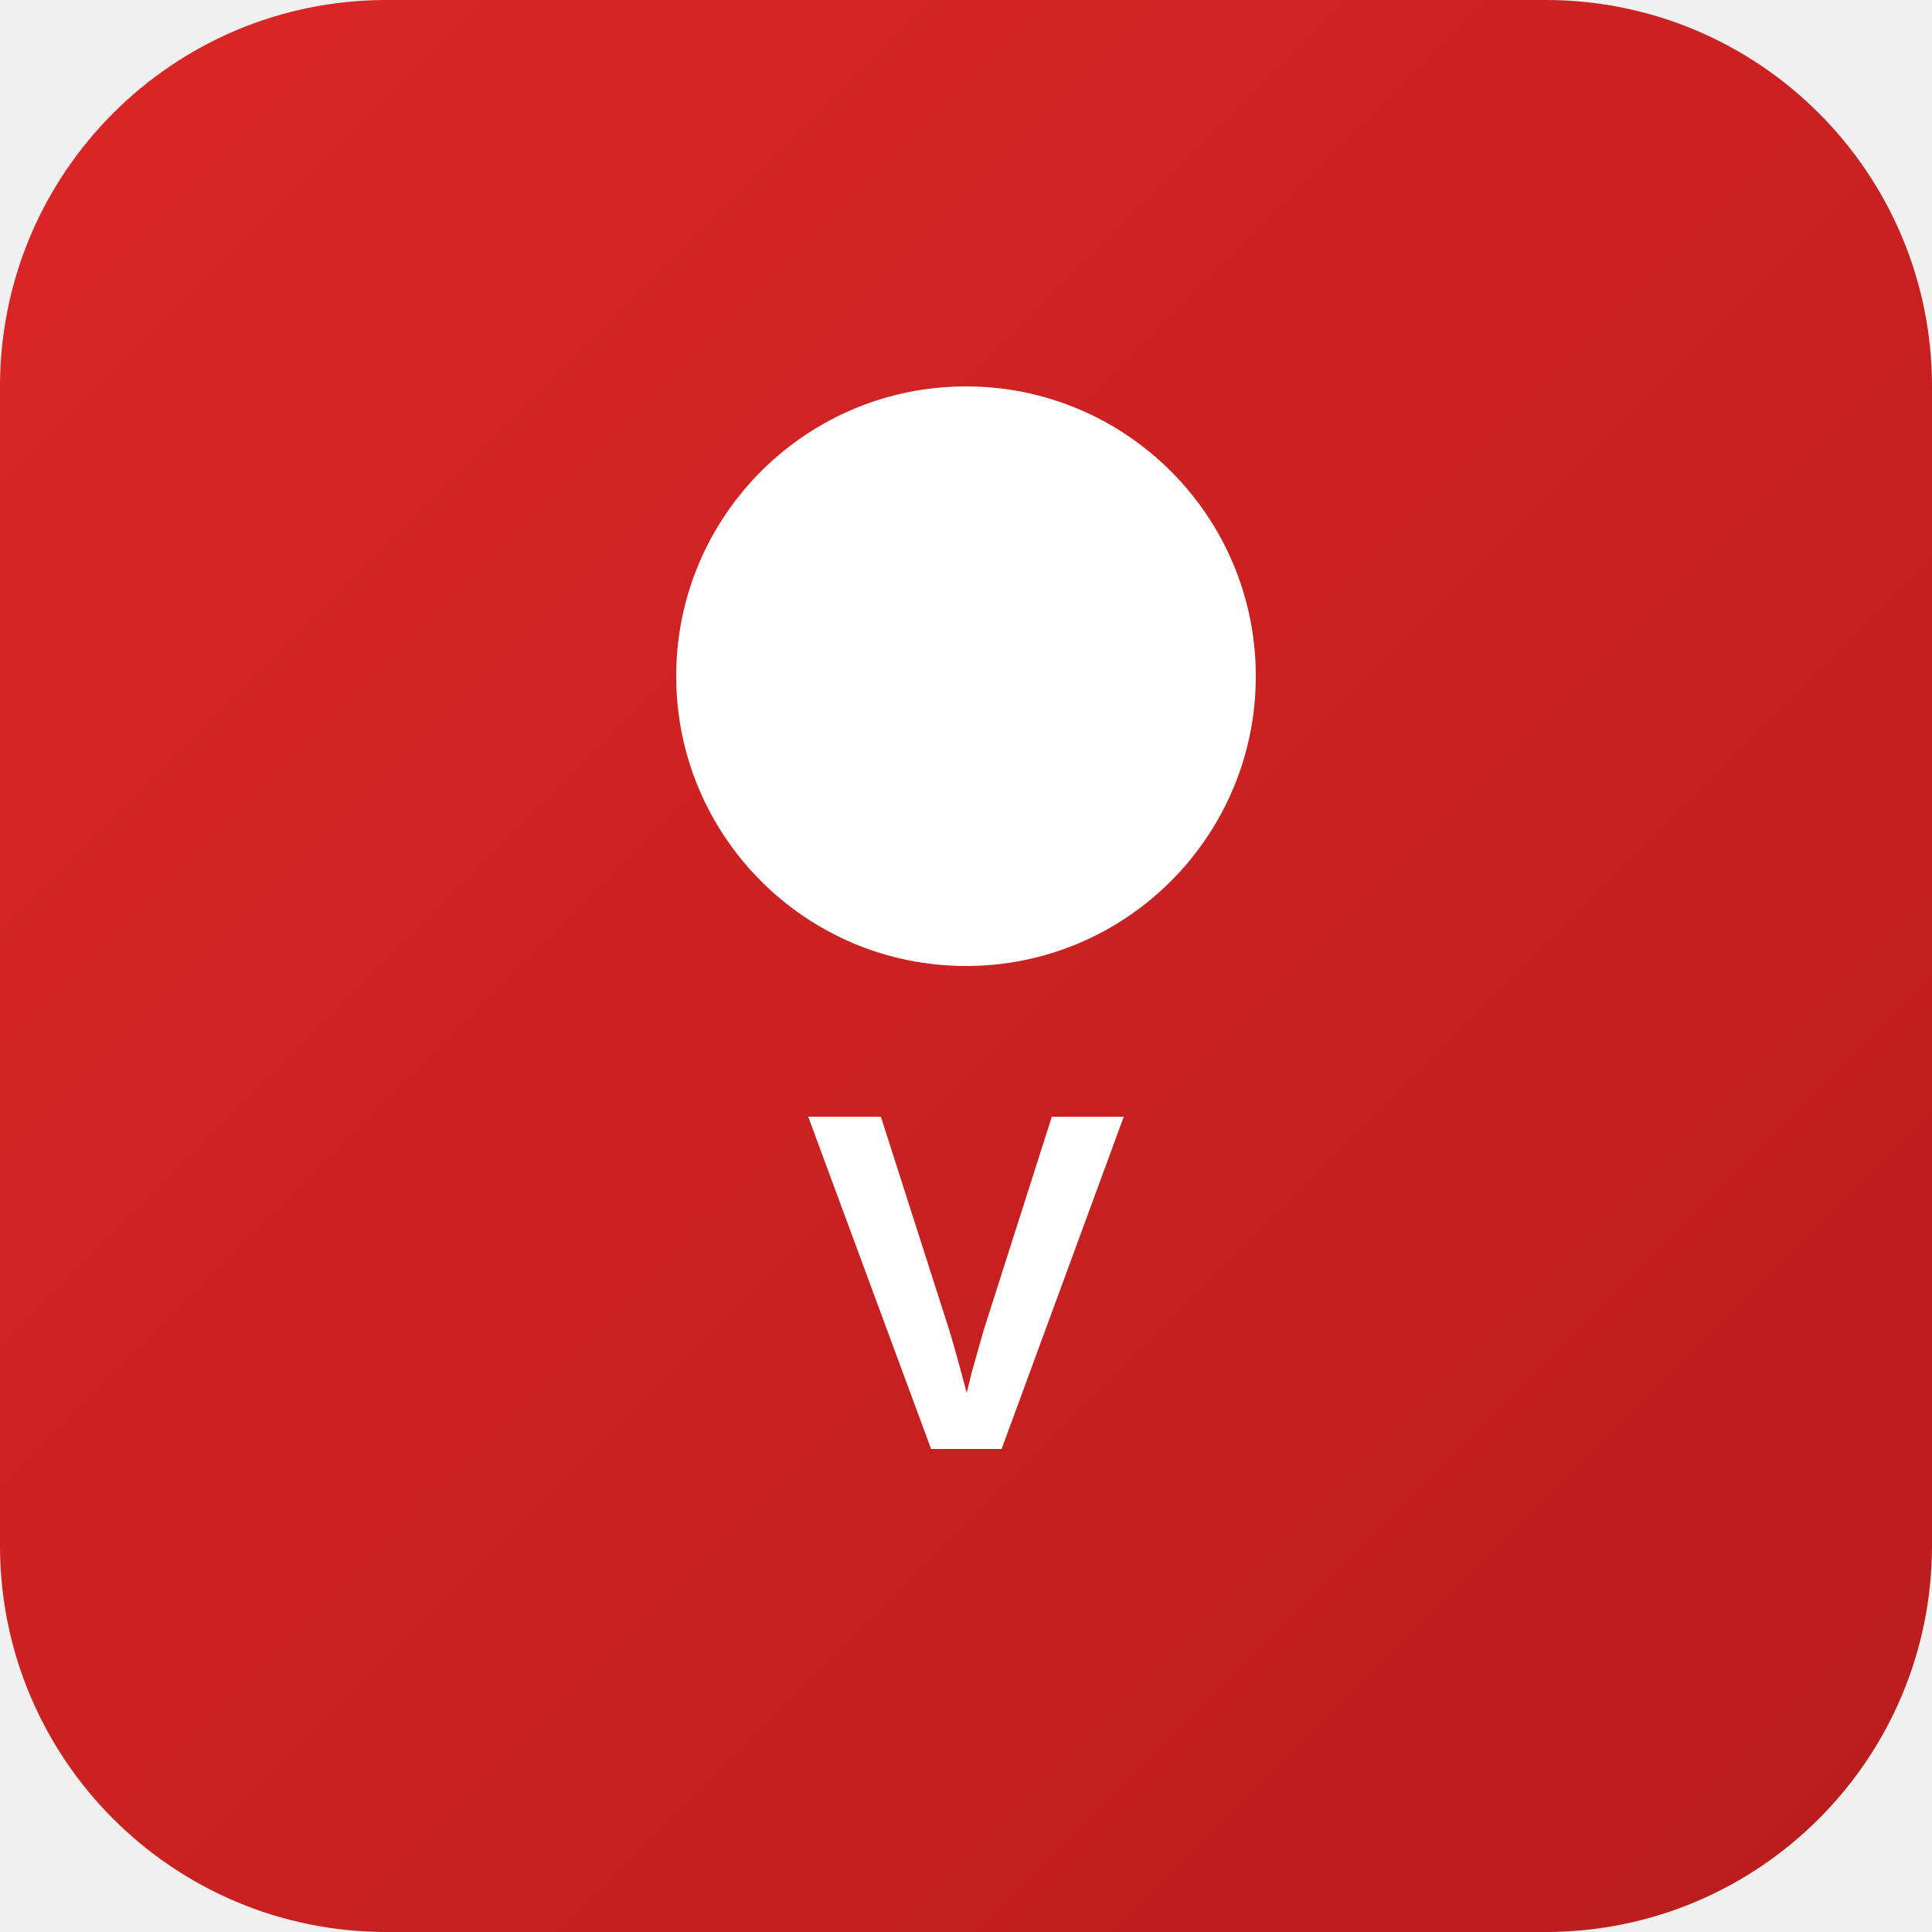
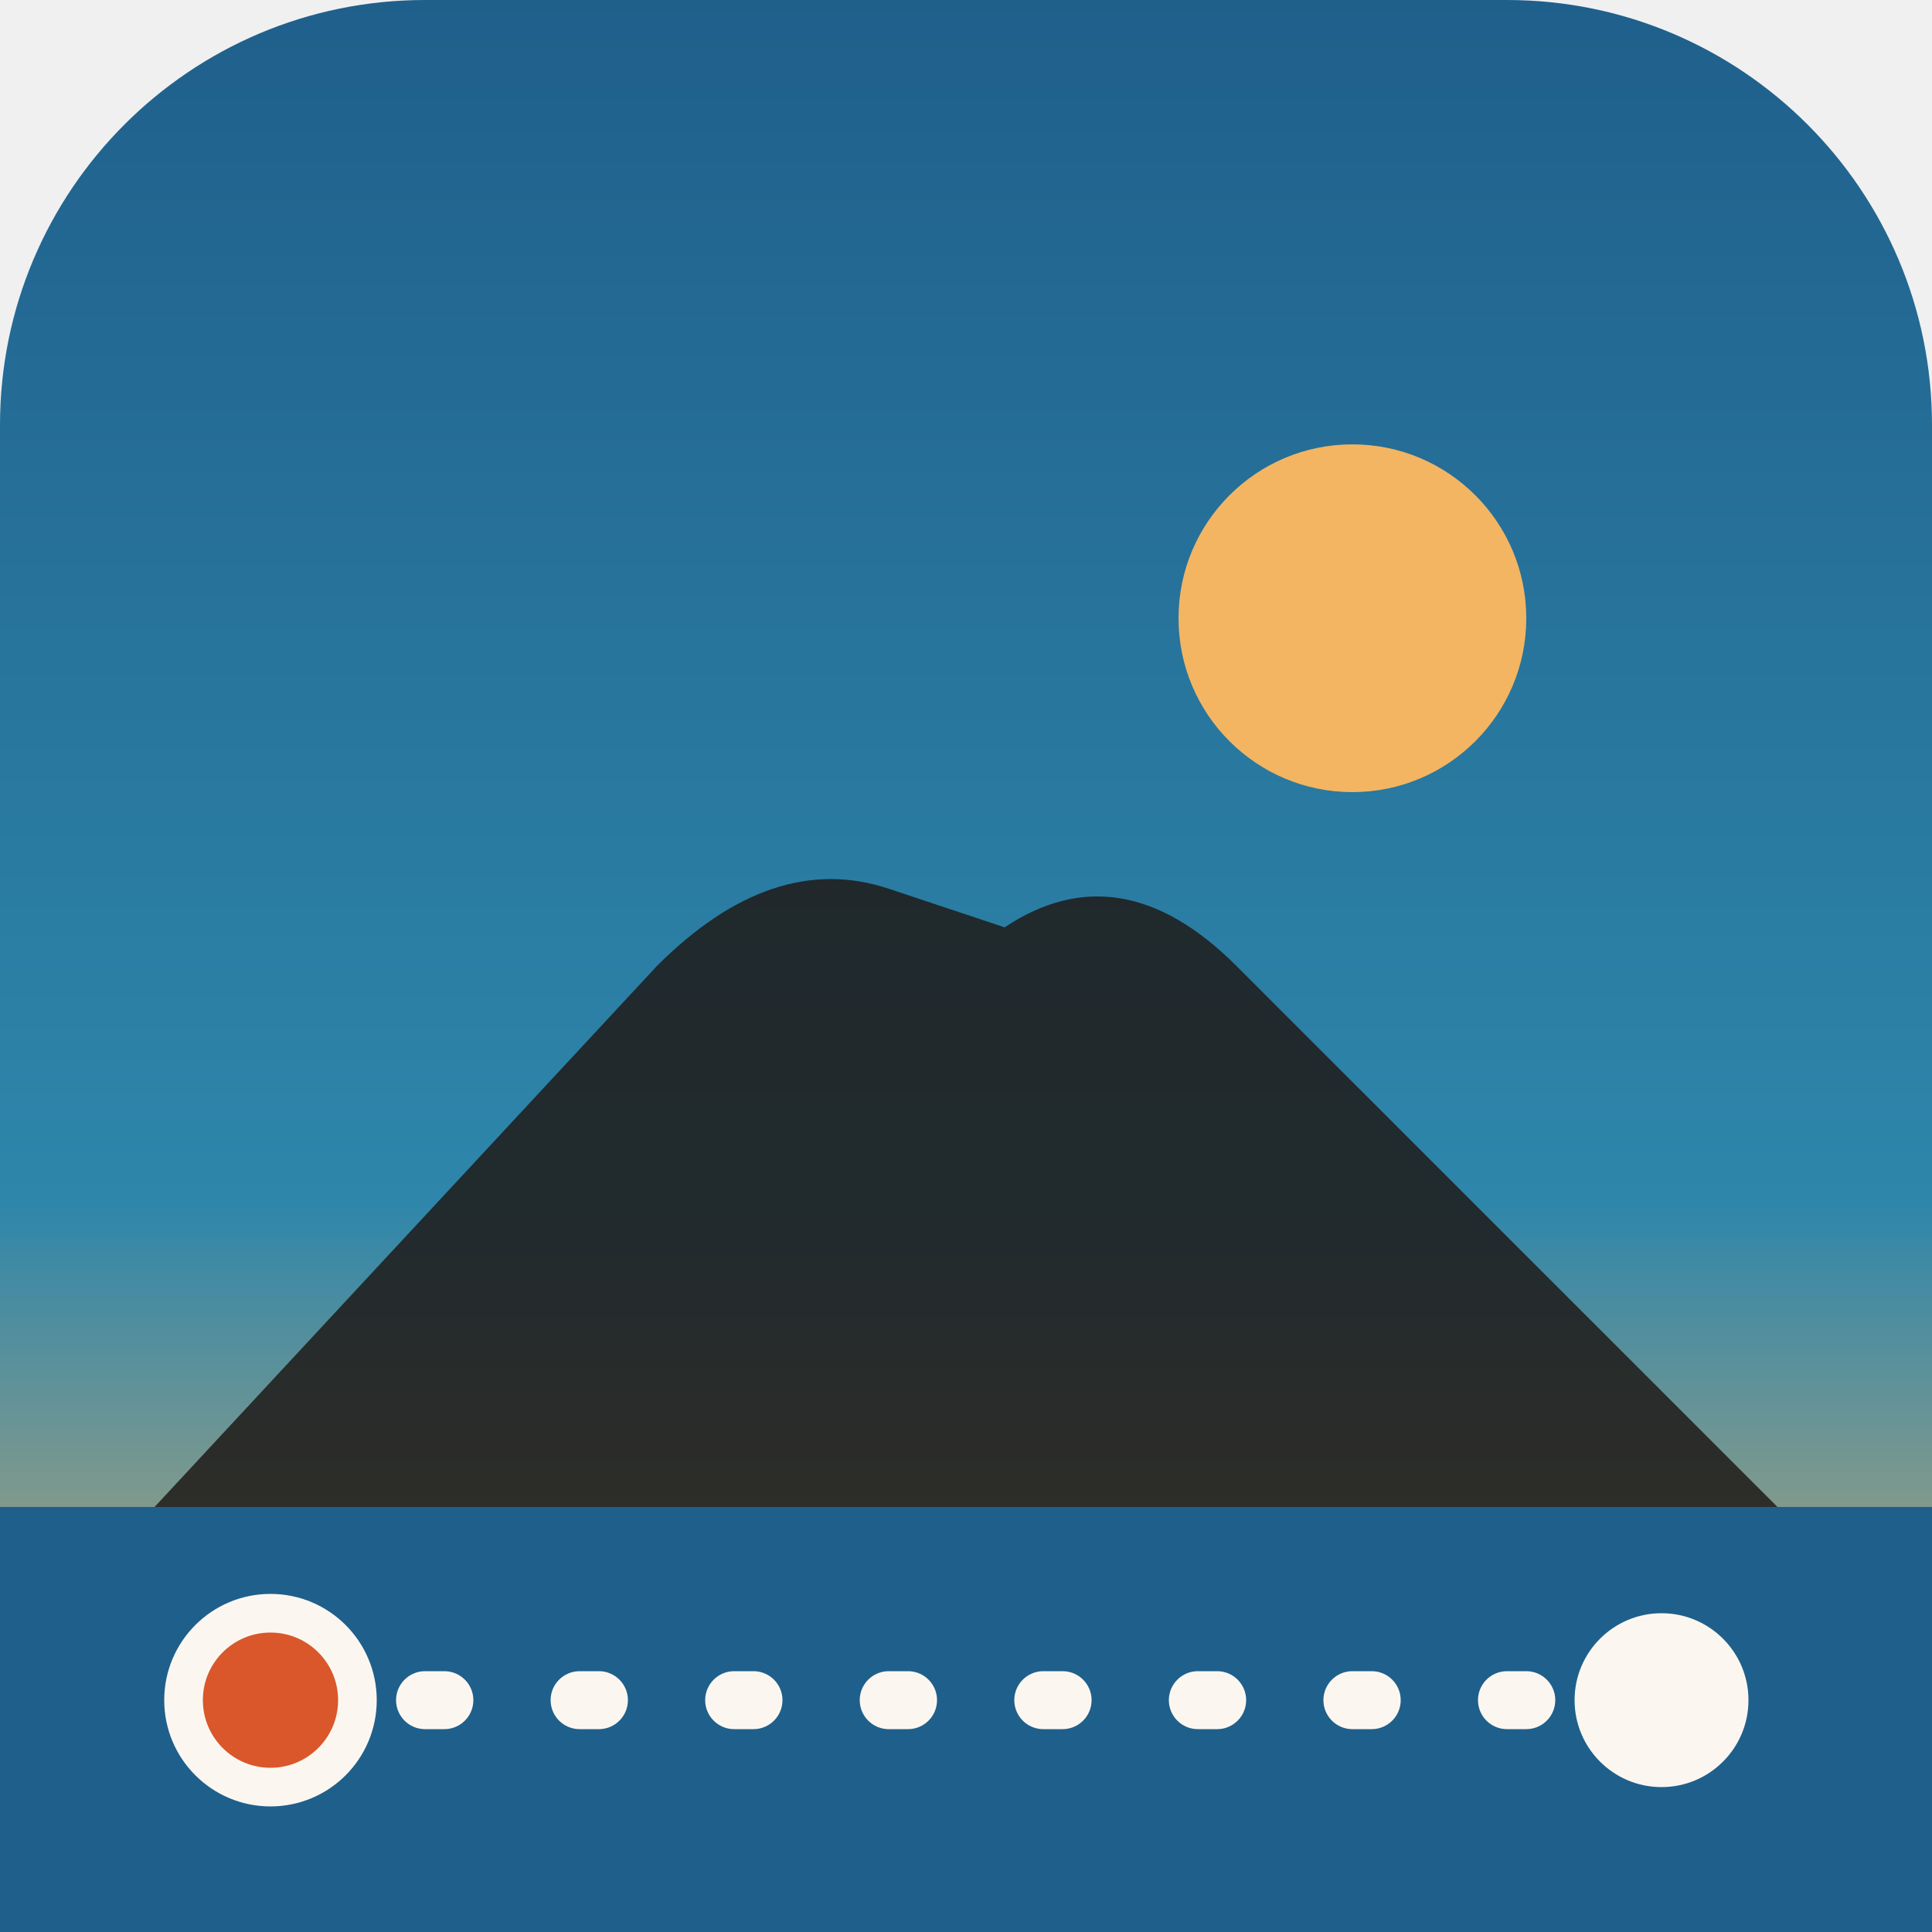
- <svg xmlns="http://www.w3.org/2000/svg" width="384" height="384" viewBox="0 0 384 384">
+ <svg xmlns="http://www.w3.org/2000/svg" width="384" height="384" viewBox="0 0 100 100">
  <defs>
-     <linearGradient id="grad1" x1="0%" y1="0%" x2="100%" y2="100%">
-       <stop offset="0%" style="stop-color:#dc2626;stop-opacity:1" />
-       <stop offset="100%" style="stop-color:#b91c1c;stop-opacity:1" />
+     <linearGradient id="sky" x1="0" y1="0" x2="0" y2="1">
+       <stop offset="0%" stop-color="#1F5F8B" />
+       <stop offset="62%" stop-color="#2E86AB" />
+       <stop offset="100%" stop-color="#F3B562" />
    </linearGradient>
  </defs>
-   <rect width="384" height="384" rx="76.8" fill="url(#grad1)" />
-   <circle cx="192" cy="134.4" r="57.6" fill="white" />
-   <text x="192" y="288" font-family="Arial, sans-serif" font-size="96" font-weight="bold" fill="white" text-anchor="middle">V</text>
+   <rect width="100" height="100" rx="22" fill="url(#sky)" />
+   <circle cx="70" cy="32" r="9" fill="#F3B562" />
+   <path d="M8 78 L34 50 Q40 44 46 46 L52 48 Q58 44 64 50 L92 78 Z" fill="#1F1A17" opacity="0.85" />
+   <rect x="0" y="78" width="100" height="22" fill="#1F5F8B" />
+   <path d="M14 88 H86" stroke="#FBF7F0" stroke-width="3" stroke-dasharray="1 7" stroke-linecap="round" />
+   <circle cx="14" cy="88" r="4.5" fill="#D9572B" stroke="#FBF7F0" stroke-width="2" />
+   <circle cx="86" cy="88" r="4.5" fill="#FBF7F0" />
</svg>
